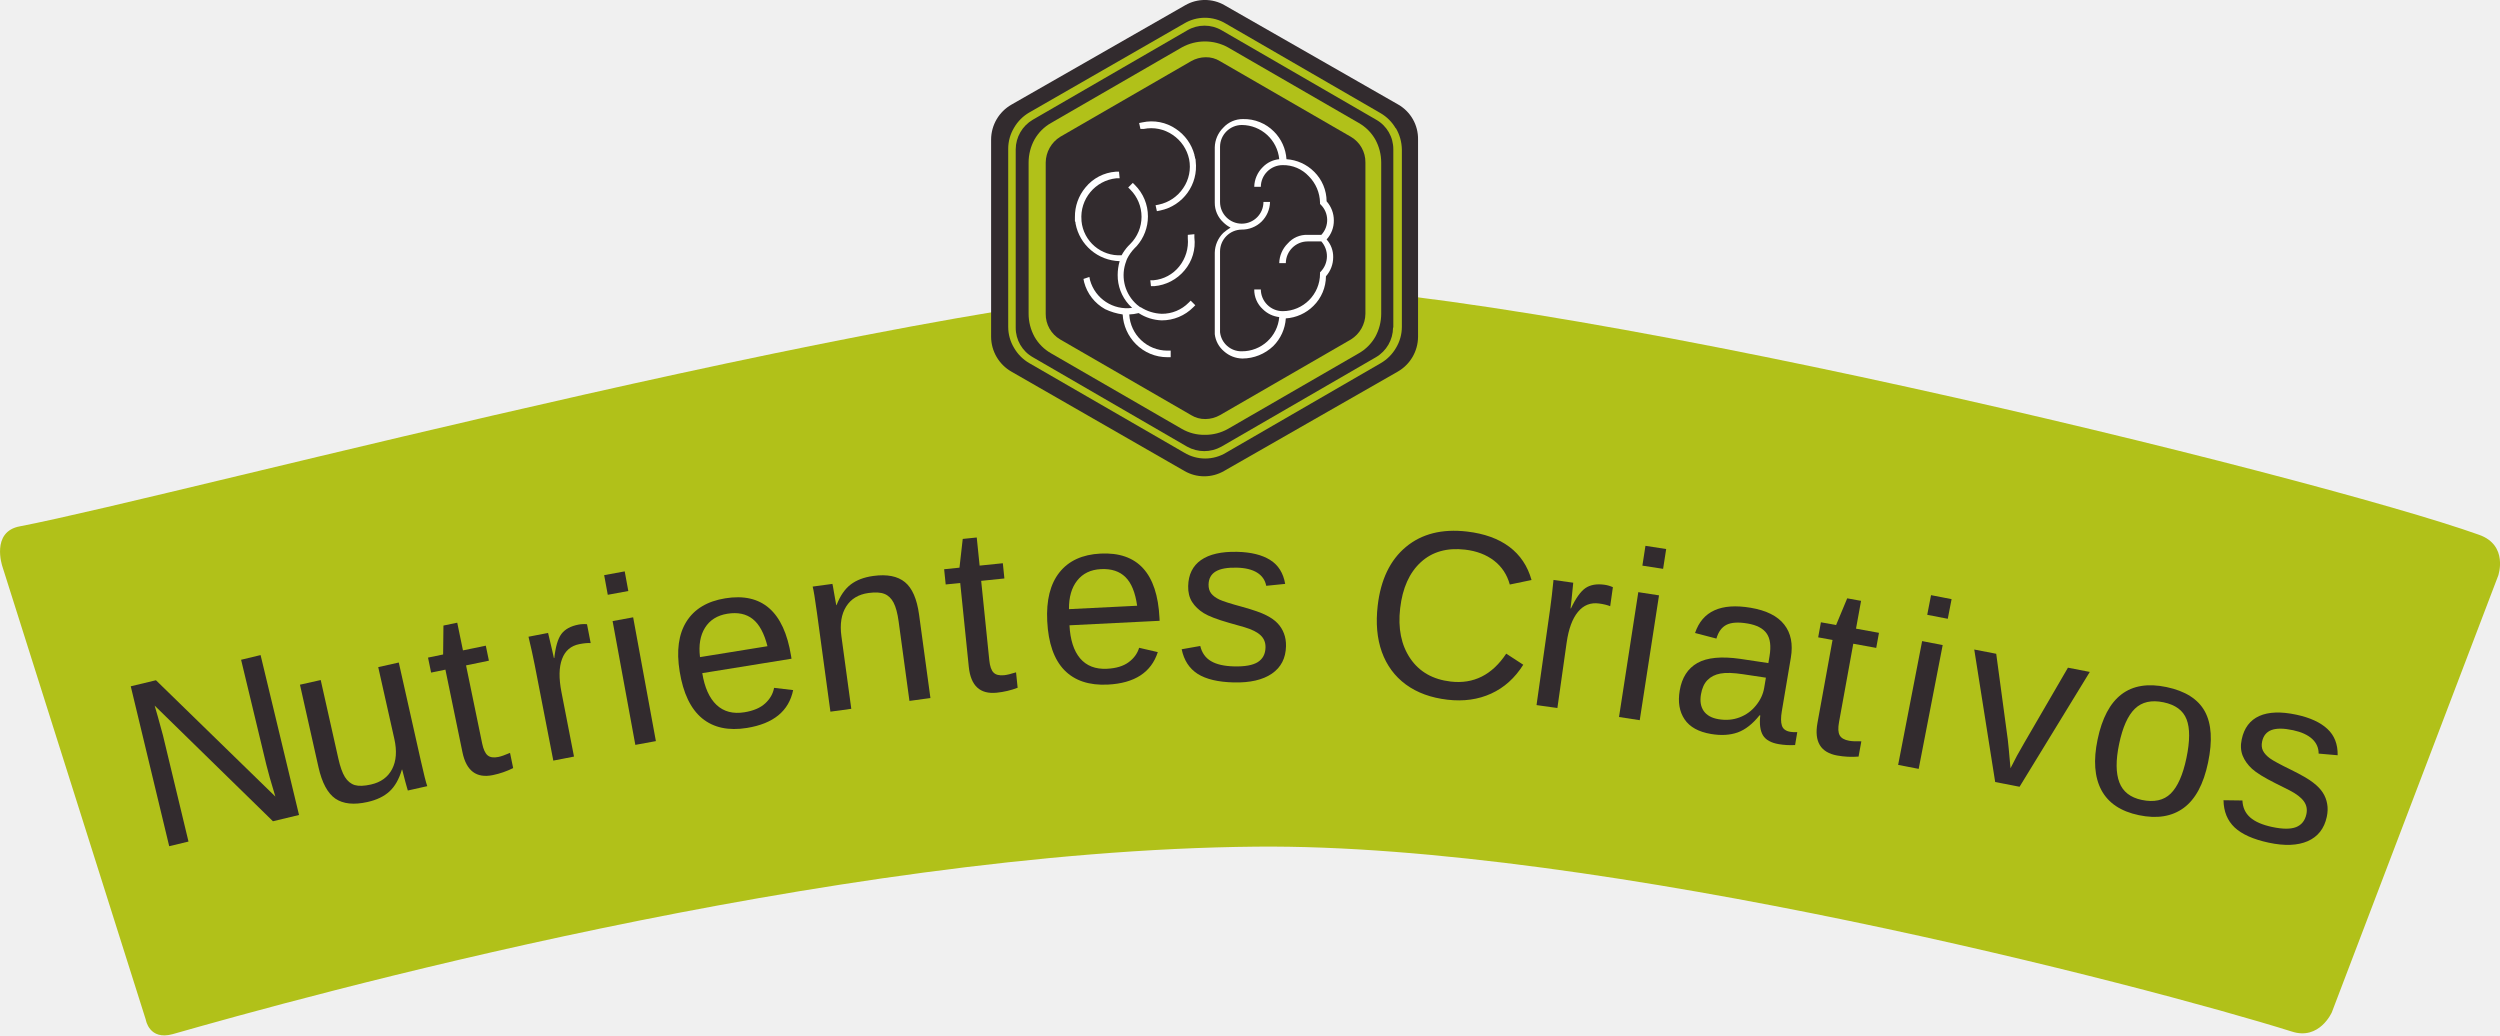
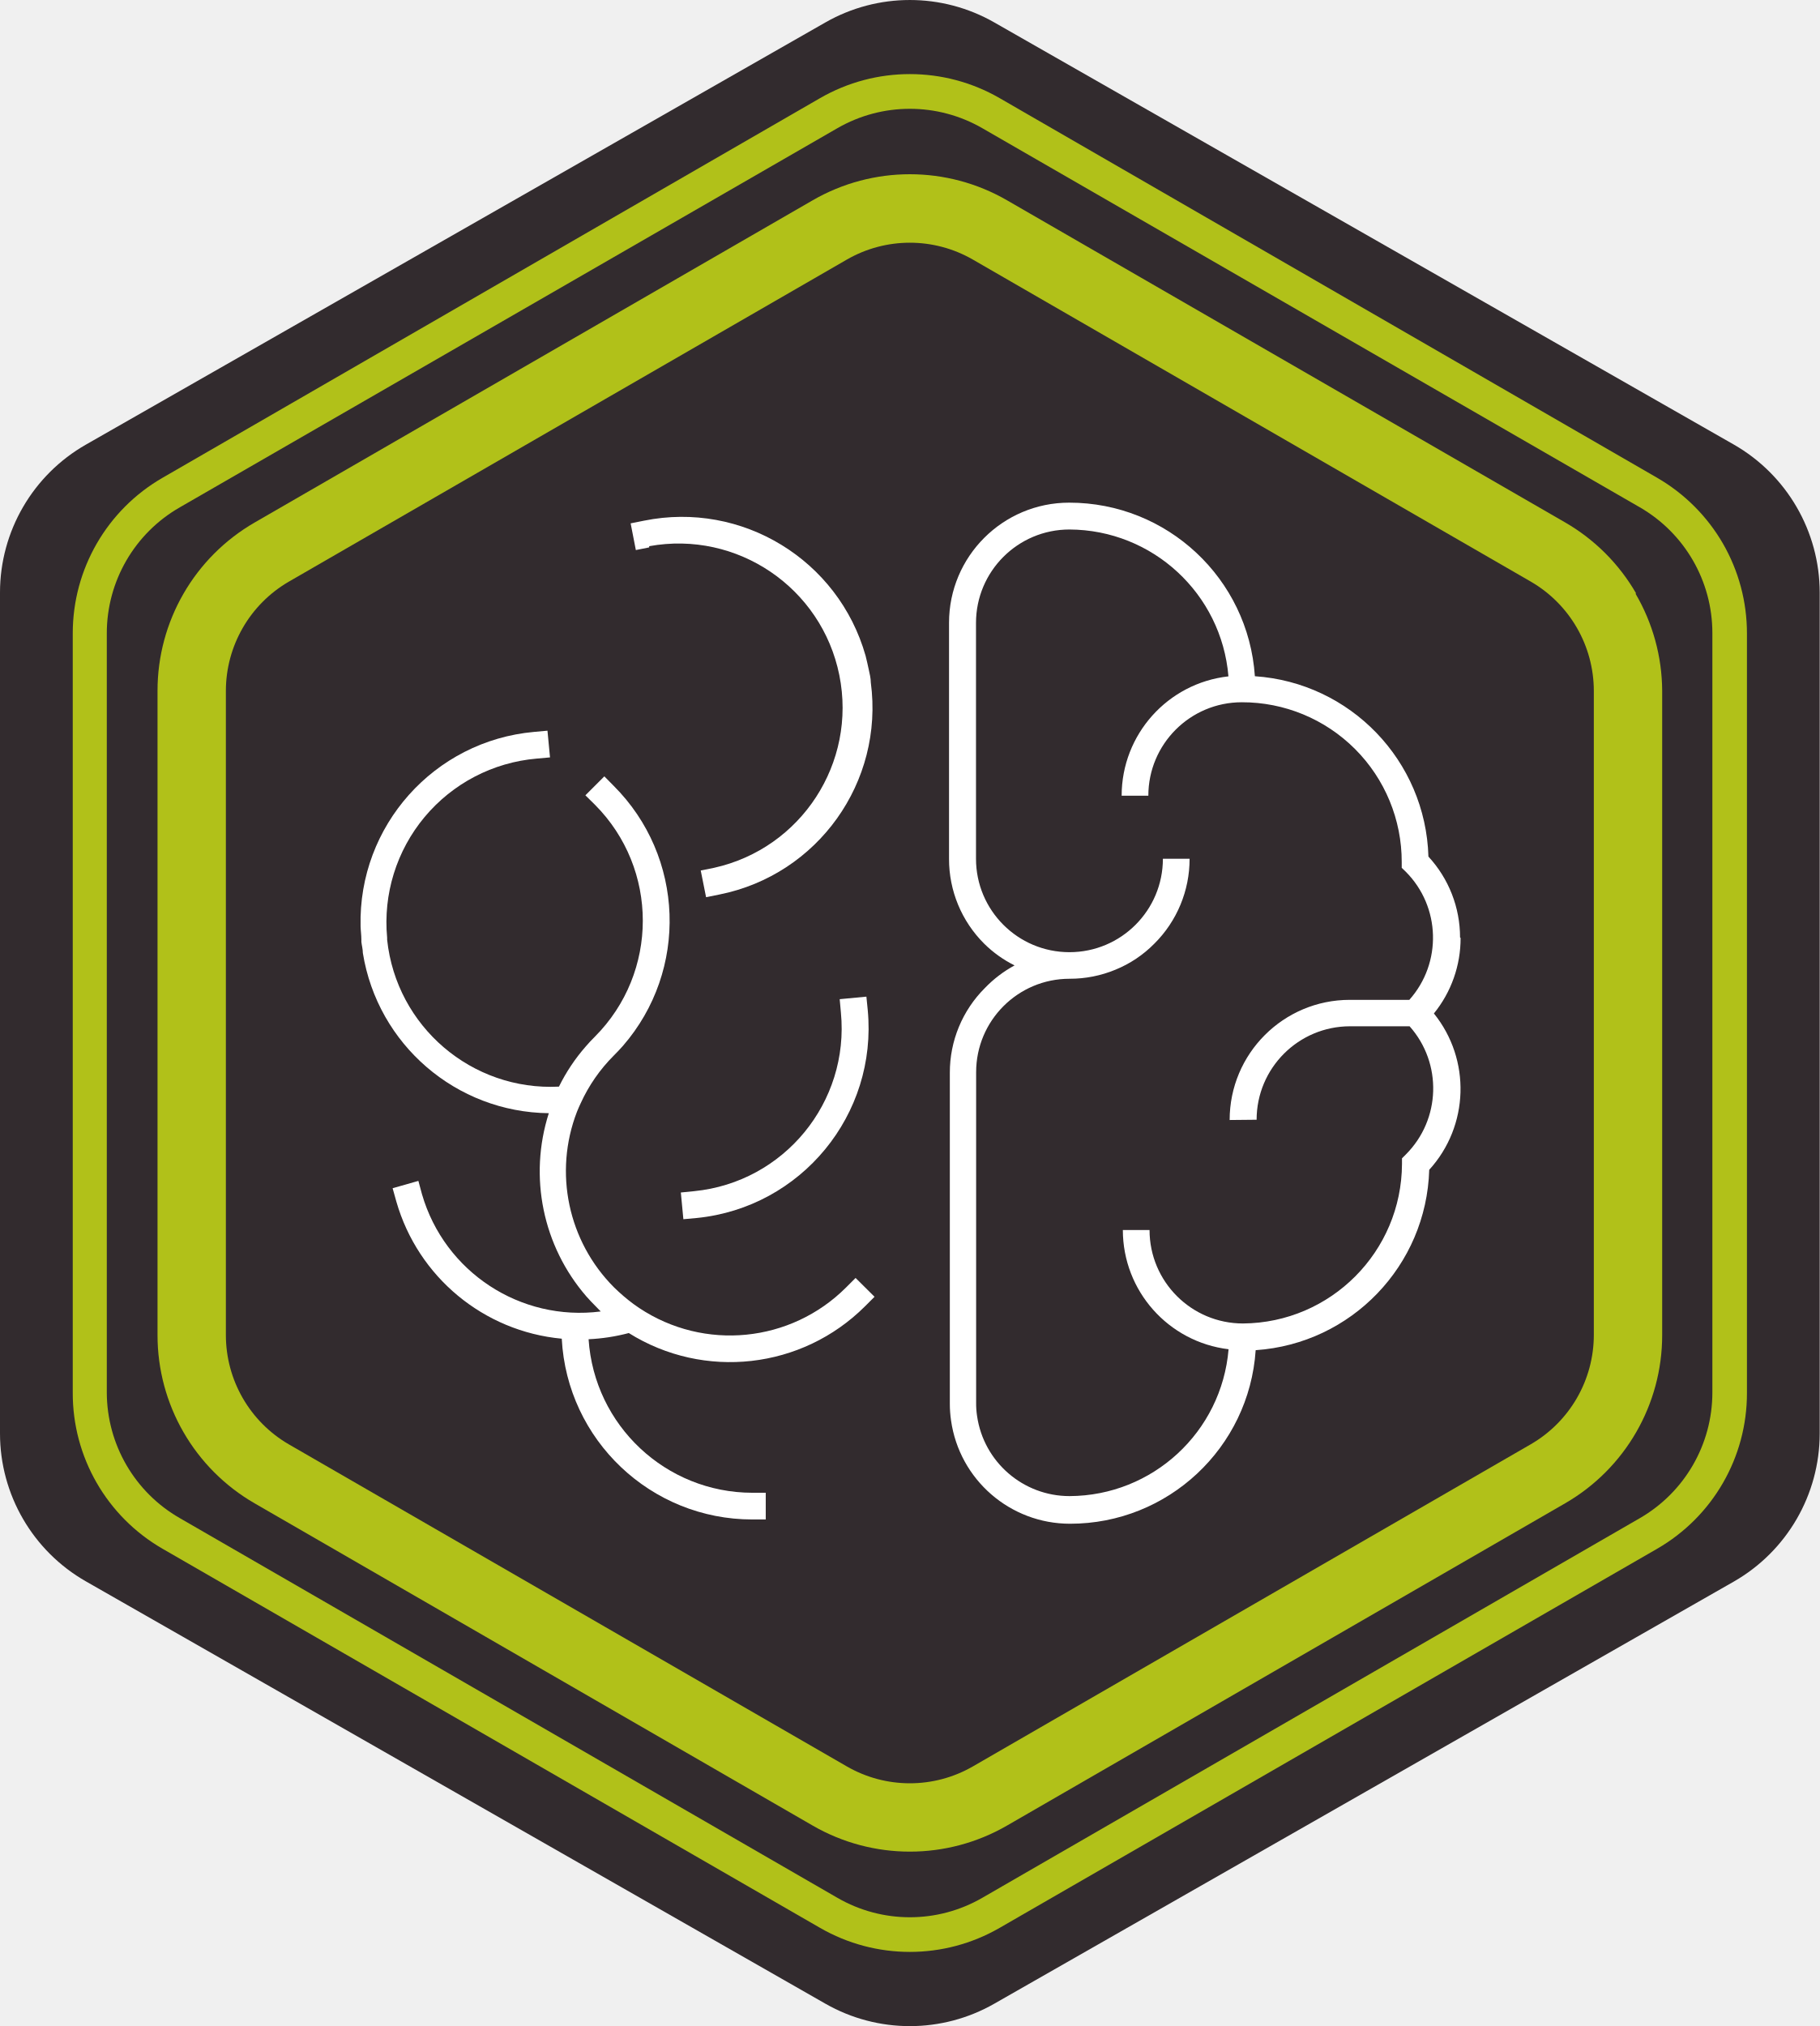
- <svg xmlns="http://www.w3.org/2000/svg" xmlns:xlink="http://www.w3.org/1999/xlink" viewBox="0 0 380.03 157.39">
+ <svg xmlns="http://www.w3.org/2000/svg" xmlns:xlink="http://www.w3.org/1999/xlink" viewBox="0 0 136.31 151.75">
  <defs>
-     <style>.cls-1{fill:#b1c119;}.cls-2{fill:none;}.cls-3,.cls-4,.cls-5,.cls-6,.cls-7,.cls-8{isolation:isolate;font-family:ArialMT, Arial;}.cls-3{font-size:36.34px;}.cls-3,.cls-4,.cls-5,.cls-6,.cls-7,.cls-8,.cls-9{fill:#322b2e;}.cls-4{font-size:36.34px;}.cls-5{font-size:36.34px;}.cls-6{font-size:36.34px;}.cls-7{font-size:36.34px;}.cls-8{font-size:36.34px;}.cls-10{fill:#fff;}</style>
-     <symbol id="logo" data-name="logo" viewBox="0 0 380.03 157.39">
-       <g id="logo-3" data-name="logo">
-         <path class="cls-1" d="M348.36,156.8c-22-6.9-105-28.6-157.4-28.1-65.1.6-145.4,23-164.7,28.5-3.6,1-4.1-2.2-4.1-2.2L.36,86.1s-1.8-5.3,2.7-6.1c24.4-4.7,142.6-36.5,186.2-36.8,43.1-.3,163,29.3,187.6,38.1,4.5,1.6,2.9,6.2,2.9,6.2l-25.3,66.4S352.56,158.2,348.36,156.8Z" />
-         <path class="cls-2" d="M25.86,129.4s108-28,164.5-26.1,171.1,28.8,171.1,28.8" />
-         <text class="cls-3" transform="translate(22.82 129.33) rotate(-13.52)">N</text>
-         <text class="cls-4" transform="matrix(0.98, -0.22, 0.22, 0.98, 47.51, 123.42)">u</text>
-         <text class="cls-5" transform="translate(68.41 118.88) rotate(-11.66)">t</text>
-         <text class="cls-3" transform="translate(81.64 116.1) rotate(-11)">r</text>
-         <text class="cls-3" transform="matrix(0.98, -0.18, 0.18, 0.98, 94.19, 113.67)">i</text>
-         <text class="cls-3" transform="matrix(0.99, -0.16, 0.16, 0.99, 103.34, 111.94)">e</text>
-         <text class="cls-3" transform="translate(123.74 108.52) rotate(-7.75)">n</text>
-         <text class="cls-3" transform="translate(144.93 105.69) rotate(-5.84)">t</text>
-         <text class="cls-3" transform="matrix(1, -0.05, 0.05, 1, 158.13, 104.22)">e</text>
-         <text class="cls-6" transform="translate(178.51 103.17) rotate(1.32)">s</text>
-         <text class="cls-3" transform="translate(198.83 103.76) rotate(4.72)"> </text>
-         <text class="cls-7" transform="translate(206.14 104.39) rotate(6.62)">C</text>
-         <text class="cls-8" transform="matrix(0.99, 0.14, -0.14, 0.99, 231.08, 106.83)">r</text>
-         <text class="cls-3" transform="translate(243.7 108.62) rotate(8.78)">i</text>
-         <text class="cls-3" transform="translate(252.92 110) rotate(9.57)">a</text>
-         <text class="cls-3" transform="translate(272.83 113.39) rotate(10.3)">t</text>
-         <text class="cls-3" transform="matrix(0.98, 0.19, -0.19, 0.98, 286.15, 115.81)">i</text>
-         <text class="cls-3" transform="matrix(0.98, 0.19, -0.19, 0.98, 296.34, 117.53)">v</text>
-         <text class="cls-3" transform="translate(315.39 121.51) rotate(11.82)">o</text>
-         <text class="cls-3" transform="matrix(0.98, 0.21, -0.21, 0.98, 336.06, 125.84)">s</text>
-         <path class="cls-9" d="M215.56,21.2v30a6.14,6.14,0,0,1-3.1,5.3l-26.4,15.1a6,6,0,0,1-6,0l-26.3-15.1a6.14,6.14,0,0,1-3.1-5.3v-30a6.14,6.14,0,0,1,3.1-5.3L180.16.8a6,6,0,0,1,6,0l26.4,15.1a6,6,0,0,1,3,5.3Z" />
-         <path class="cls-1" d="M207.56,47.7a4.67,4.67,0,0,1-2.2,3.9l-19.9,11.5a4.56,4.56,0,0,1-2.2.6,4,4,0,0,1-2.2-.6l-19.9-11.5a4.45,4.45,0,0,1-2.2-3.9v-23a4.67,4.67,0,0,1,2.2-3.9l19.9-11.5a4.56,4.56,0,0,1,2.2-.6,4,4,0,0,1,2.2.6l19.9,11.5a4.45,4.45,0,0,1,2.2,3.9v23Zm1.5-26.5a6.67,6.67,0,0,0-2.5-2.5L186.66,7.2a7.26,7.26,0,0,0-7,0l-19.9,11.5a6.67,6.67,0,0,0-2.5,2.5,7.3,7.3,0,0,0-.9,3.5v23a7.3,7.3,0,0,0,.9,3.5,6.67,6.67,0,0,0,2.5,2.5l19.9,11.5a6.76,6.76,0,0,0,3.5.9,7,7,0,0,0,3.5-.9l19.9-11.5a6.67,6.67,0,0,0,2.5-2.5,7.3,7.3,0,0,0,.9-3.5v-23a7.3,7.3,0,0,0-.9-3.5Z" />
-         <path class="cls-1" d="M211.76,49.8a5.25,5.25,0,0,1-2.6,4.5l-23.5,13.6a5.34,5.34,0,0,1-5.2,0L157,54.3a5.13,5.13,0,0,1-2.6-4.5V22.7a5.25,5.25,0,0,1,2.6-4.5l23.5-13.6a5.18,5.18,0,0,1,5.2,0l23.5,13.6a5.13,5.13,0,0,1,2.6,4.5V49.8Zm.4-30.3a6.33,6.33,0,0,0-2.3-2.3L186.36,3.6a6.14,6.14,0,0,0-6.4,0l-23.5,13.5a6.33,6.33,0,0,0-2.3,2.3,6.2,6.2,0,0,0-.9,3.2V49.7a6.2,6.2,0,0,0,.9,3.2,6.33,6.33,0,0,0,2.3,2.3L180,68.8a6.14,6.14,0,0,0,6.4,0l23.5-13.6a6.33,6.33,0,0,0,2.3-2.3,6.2,6.2,0,0,0,.9-3.2v-27a6.65,6.65,0,0,0-.9-3.2Z" />
-         <path class="cls-10" d="M195.46,40a3.33,3.33,0,0,1,3.3-3.3h2.1a3.39,3.39,0,0,1-.1,4.6l-.1.1v.2a5.7,5.7,0,0,1-5.7,5.7,3.33,3.33,0,0,1-3.3-3.3h-1a4,4,0,0,0,1.3,3,4.2,4.2,0,0,0,2.5,1.2,5.68,5.68,0,0,1-5.7,5.2,3.26,3.26,0,0,1-3.3-2.9V38.2a3.33,3.33,0,0,1,3.3-3.3,4.15,4.15,0,0,0,1.6-.3,4.19,4.19,0,0,0,1.4-.9,4.34,4.34,0,0,0,1.3-3h-1a3.3,3.3,0,0,1-6.6,0V22.3a3.33,3.33,0,0,1,3.3-3.3,5.75,5.75,0,0,1,5.7,5.2,4,4,0,0,0-2.5,1.2,4.34,4.34,0,0,0-1.3,3h1a3.33,3.33,0,0,1,3.3-3.3,5.28,5.28,0,0,1,4,1.7,5.85,5.85,0,0,1,1.7,4V31l.1.1a3.29,3.29,0,0,1,.1,4.6h-2.1a3.8,3.8,0,0,0-3,1.3,4.34,4.34,0,0,0-1.3,3Zm7.3-6.5a4.36,4.36,0,0,0-1.1-2.9,6.36,6.36,0,0,0-1.9-4.5,6.55,6.55,0,0,0-4.2-1.9,6.55,6.55,0,0,0-1.9-4.2,6.41,6.41,0,0,0-4.7-1.9,4,4,0,0,0-3,1.3,4.34,4.34,0,0,0-1.3,3v8.4a4,4,0,0,0,1.3,3,4.44,4.44,0,0,0,1.1.8,7.63,7.63,0,0,0-1.1.8,4.34,4.34,0,0,0-1.3,3V50.8a4,4,0,0,0,1.4,2.6,4.3,4.3,0,0,0,2.8,1.1,6.83,6.83,0,0,0,4.7-1.9,6.55,6.55,0,0,0,1.9-4.2,6.55,6.55,0,0,0,4.2-1.9,6.36,6.36,0,0,0,1.9-4.5,4.36,4.36,0,0,0,1.1-2.9,3.94,3.94,0,0,0-1-2.7,4.23,4.23,0,0,0,1.1-2.9Z" />
-         <path class="cls-10" d="M173.86,19.6a5.76,5.76,0,0,1,4.4.9,5.93,5.93,0,0,1,2.5,3.7,5.76,5.76,0,0,1-.9,4.4,5.93,5.93,0,0,1-3.7,2.5l-.5.1.2.9.5-.1a6.83,6.83,0,0,0,5.4-7.5.9.9,0,0,0-.1-.5h0c0-.2-.1-.3-.1-.5a6.83,6.83,0,0,0-2.8-3.9,6.56,6.56,0,0,0-5.1-1l-.5.1.2.9Z" />
-         <path class="cls-10" d="M173.06,47.6a6.75,6.75,0,0,1-1.4.2,5.81,5.81,0,0,0,5.8,5.5h.5v1h-.5a6.73,6.73,0,0,1-4.8-2,6.92,6.92,0,0,1-2-4.5A9.24,9.24,0,0,1,168,47a6.61,6.61,0,0,1-3.2-4.1l-.1-.5.9-.3.1.5a5.82,5.82,0,0,0,6.4,4.2l-.2-.2-.3-.3a6.62,6.62,0,0,1-1.7-4.5,7.61,7.61,0,0,1,.3-2.1,7,7,0,0,1-6.7-5.7.6.6,0,0,0-.1-.4V33a6.9,6.9,0,0,1,1.6-4.5,6.54,6.54,0,0,1,4.6-2.4h.5l.1,1h-.5a5.92,5.92,0,0,0-5.3,6.4v.1a5.76,5.76,0,0,0,6.1,5.2,7.1,7.1,0,0,1,1-1.4l.3-.3h0a5.85,5.85,0,0,0,0-8.3l-.3-.3.7-.7.3.3a6.73,6.73,0,0,1,2,4.8,6.81,6.81,0,0,1-1.7,4.5l-.3.3h0a6.57,6.57,0,0,0-1.2,1.7c0,.1-.1.2-.1.3a5.93,5.93,0,0,0,1.3,6.3,4.35,4.35,0,0,0,.7.6c.1.1.1.1.2.1a6.33,6.33,0,0,0,3.2,1,5.66,5.66,0,0,0,4.1-1.7l.3-.3.7.7-.3.3a6.73,6.73,0,0,1-4.8,2,6.83,6.83,0,0,1-3.5-1.1Z" />
-         <path class="cls-10" d="M175.36,42.6h-.5l.1.9h.5a6.73,6.73,0,0,0,4.6-2.4,6.51,6.51,0,0,0,1.5-5v-.5l-1,.1v.5a6,6,0,0,1-1.3,4.3,5.62,5.62,0,0,1-3.9,2.1Z" />
-       </g>
+     <style>.cls-1{fill:#322b2e;}.cls-2{fill:#b1c119;}.cls-3{fill:#fff;}</style>
+     <symbol id="icone-projeto" data-name="icone-projeto" viewBox="0 0 136.31 151.75">
+       <path class="cls-1" d="M136.31,44.38v63a12.79,12.79,0,0,1-6.43,11.08l-55.4,31.62a12.75,12.75,0,0,1-12.65,0L6.44,118.45A12.76,12.76,0,0,1,0,107.37v-63A12.76,12.76,0,0,1,6.44,33.3L61.83,1.68a12.75,12.75,0,0,1,12.65,0l55.4,31.62a12.79,12.79,0,0,1,6.43,11.08Z" />
+       <path class="cls-2" d="M119.39,100a9.47,9.47,0,0,1-4.71,8.17L72.87,132.31a9.45,9.45,0,0,1-9.43,0L21.63,108.18A9.47,9.47,0,0,1,16.92,100V51.74a9.47,9.47,0,0,1,4.71-8.17L63.44,19.44a9.45,9.45,0,0,1,9.43,0l41.81,24.13a9.47,9.47,0,0,1,4.71,8.17V100Zm3.17-55.55a14.52,14.52,0,0,0-5.32-5.32L75.43,15a14.55,14.55,0,0,0-14.55,0L19.07,39.14a14.54,14.54,0,0,0-7.27,12.6V100a14.54,14.54,0,0,0,7.27,12.6l41.81,24.14a14.55,14.55,0,0,0,14.55,0l41.81-24.14a14.54,14.54,0,0,0,7.27-12.6V51.74a14.54,14.54,0,0,0-2-7.28Z" />
+       <path class="cls-2" d="M128.27,104.31a10.87,10.87,0,0,1-5.43,9.4L73.58,142.15a10.84,10.84,0,0,1-10.85,0L13.47,113.71A10.87,10.87,0,0,1,8,104.31V47.44A10.87,10.87,0,0,1,13.47,38L62.73,9.6a10.87,10.87,0,0,1,10.85,0L122.84,38a10.87,10.87,0,0,1,5.43,9.4v56.87Zm.79-63.6a13.5,13.5,0,0,0-4.92-4.92L74.88,7.35a13.46,13.46,0,0,0-13.45,0L12.17,35.79A13.44,13.44,0,0,0,5.45,47.44v56.87A13.44,13.44,0,0,0,12.17,116L61.43,144.4a13.46,13.46,0,0,0,13.45,0L124.14,116a13.44,13.44,0,0,0,6.72-11.65V47.44a13.46,13.46,0,0,0-1.8-6.73Z" />
+       <path class="cls-3" d="M94.13,83.87a7,7,0,0,1,7-7h4.46a7,7,0,0,1-.28,9.6l-.29.29v.42A12,12,0,0,1,93.11,99.13a7,7,0,0,1-7-7h-2a9,9,0,0,0,7.92,8.93,12,12,0,0,1-11.91,11,7,7,0,0,1-6.93-6,6.15,6.15,0,0,1-.07-1V80.31a7,7,0,0,1,7-7,8.91,8.91,0,0,0,3.44-.68,8.71,8.71,0,0,0,2.91-1.95,8.94,8.94,0,0,0,2.64-6.36h-2a7,7,0,0,1-14,0V46.66a7,7,0,0,1,7-7,12,12,0,0,1,11.91,11,9,9,0,0,0-8,8.94h2a7,7,0,0,1,7-7A11.95,11.95,0,0,1,105,64.57V65l.3.29a7,7,0,0,1,.27,9.6h-4.46a9,9,0,0,0-9,9Zm15.24-13.65A8.92,8.92,0,0,0,107,64.16a13.95,13.95,0,0,0-13-13.51,13.93,13.93,0,0,0-13.91-13,9,9,0,0,0-9,9V64.32a8.93,8.93,0,0,0,2.63,6.36A8.81,8.81,0,0,0,76,72.31,9.1,9.1,0,0,0,73.78,74a8.93,8.93,0,0,0-2.63,6.36v24.78a8.55,8.55,0,0,0,.09,1.25,9,9,0,0,0,8.91,7.74,13.93,13.93,0,0,0,13.91-13,13.95,13.95,0,0,0,13-13.51,9,9,0,0,0,.35-11.71,8.93,8.93,0,0,0,2-5.66Z" />
+       <path class="cls-3" d="M48.63,40.91A12.29,12.29,0,0,1,53.49,65l-1,.2.4,2,1-.2A14.27,14.27,0,0,0,65.23,51.12c0-.33-.09-.66-.16-1h0c-.07-.32-.14-.65-.23-1A14.3,14.3,0,0,0,48.24,39l-1,.2.39,2,1-.2Z" />
+       <path class="cls-3" d="M47.09,99.85a14.35,14.35,0,0,1-3,.46,12.31,12.31,0,0,0,12.27,11.5h1v2h-1a14.29,14.29,0,0,1-14.28-13.54A14.27,14.27,0,0,1,29.69,90l-.28-1,1.93-.55.27,1A12.31,12.31,0,0,0,45,98.23l-.38-.39c-.24-.24-.47-.48-.69-.73a14.3,14.3,0,0,1-2.82-13.73,14.27,14.27,0,0,1-13.93-12c0-.28-.08-.56-.11-.83v-.17c0-.33-.05-.66-.06-1a14.28,14.28,0,0,1,13-14.56l1-.09.19,2-1,.09A12.31,12.31,0,0,0,29,70.24v.15a12.32,12.32,0,0,0,12.87,11,13.82,13.82,0,0,1,2-3c.22-.26.45-.5.69-.74h0a12.31,12.31,0,0,0,0-17.38l-.71-.7,1.42-1.42.7.71a14.29,14.29,0,0,1,.69,19.48c-.22.25-.45.49-.69.73h0a12.19,12.19,0,0,0-2.47,3.56c-.1.21-.19.42-.28.64A12.33,12.33,0,0,0,46,96.43a14.17,14.17,0,0,0,1.45,1.24l.43.3a12.29,12.29,0,0,0,15.5-1.54l.71-.71,1.42,1.41-.71.71a14.31,14.31,0,0,1-17.71,2Z" />
+       <path class="cls-3" d="M52,89.22l-1,.1.19,2,1-.09A14.3,14.3,0,0,0,65,75.65l-.1-1-2,.19.09,1A12.26,12.26,0,0,1,52,89.22Z" />
    </symbol>
  </defs>
  <g id="Camada_2" data-name="Camada 2">
-     <g id="Home_Page" data-name="Home Page">
-       <use width="380.03" height="157.39" xlink:href="#logo" />
+     <g id="Camada_9" data-name="Camada 9">
+       <g id="banner-head">
+         <use width="136.31" height="151.75" xlink:href="#icone-projeto" />
+       </g>
    </g>
  </g>
</svg>
